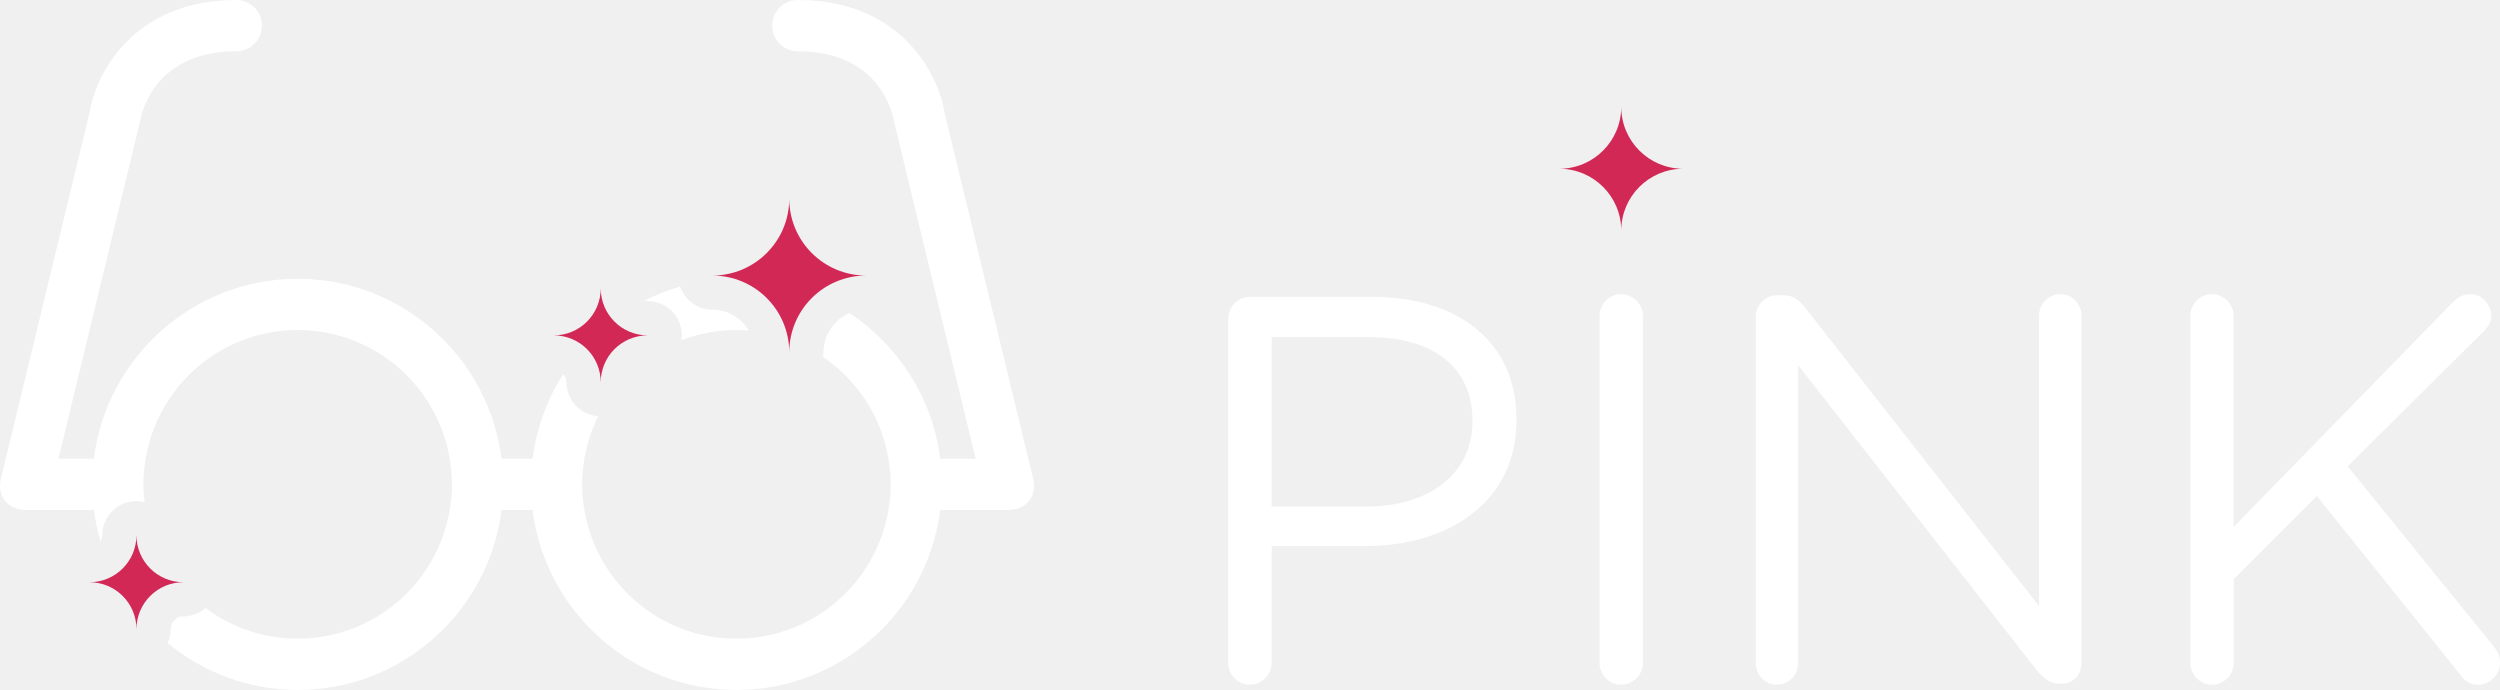
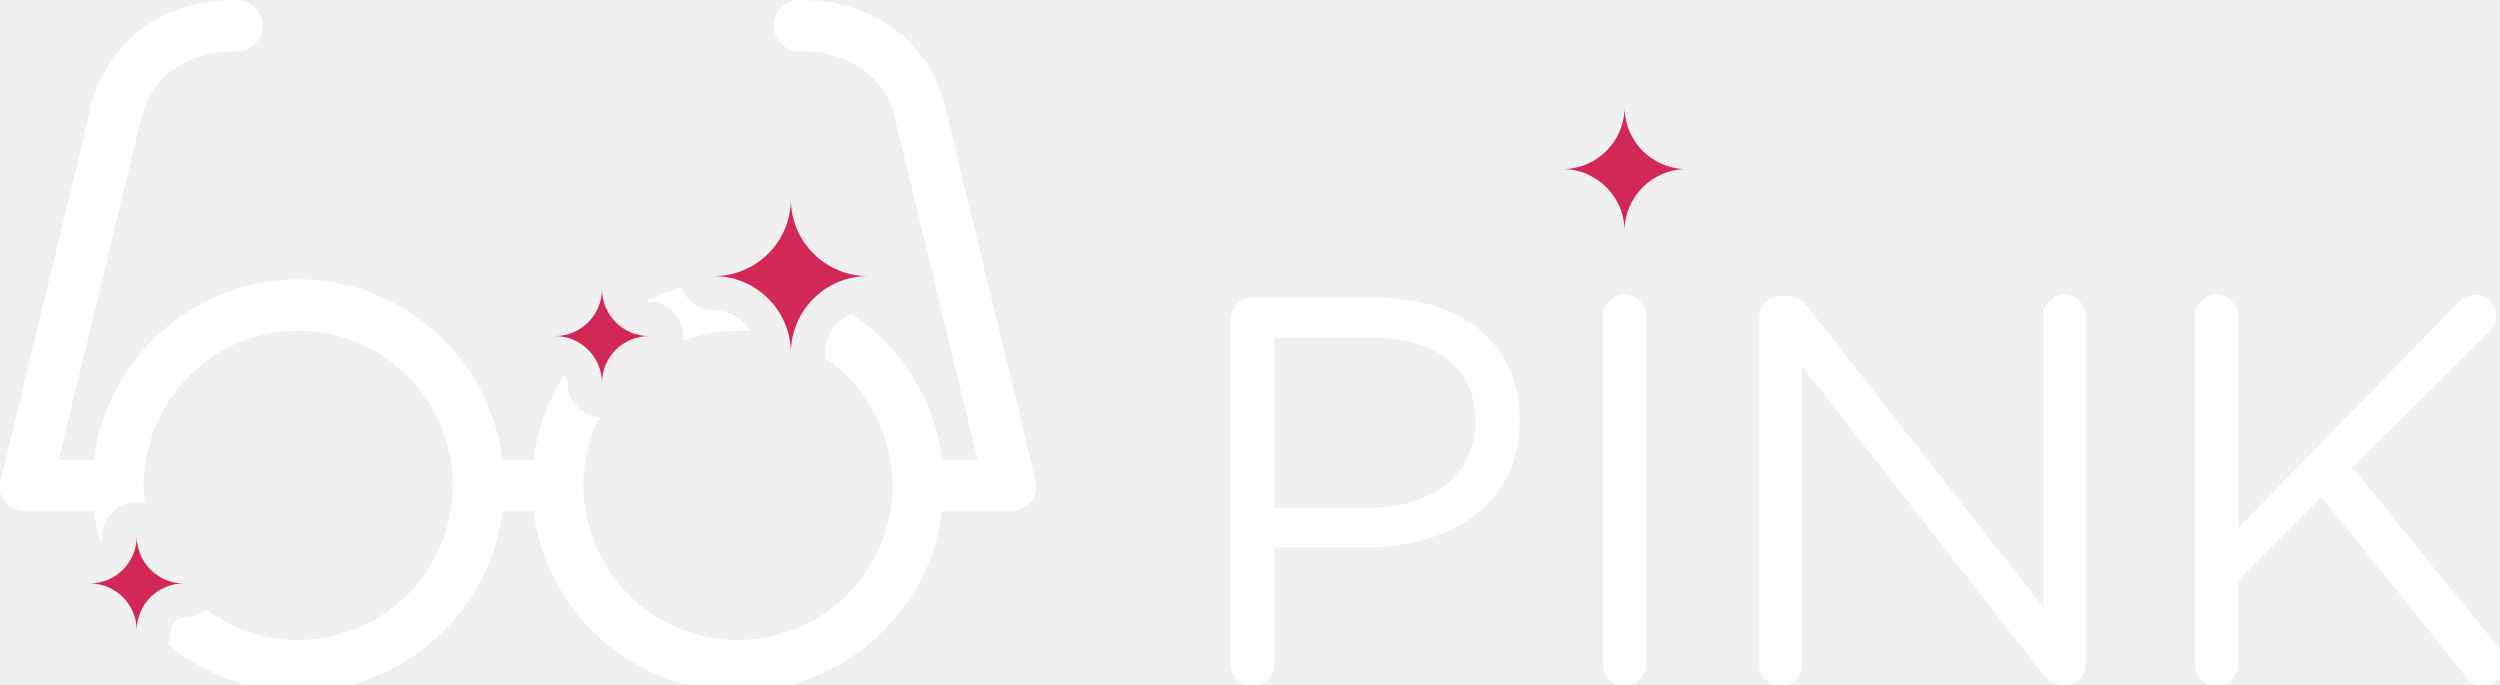
- <svg xmlns="http://www.w3.org/2000/svg" version="1.1" id="Layer_2" x="0px" y="0px" width="146.3px" height="40.375px" viewBox="0 0 146.3 40.375" enable-background="new 0 0 146.3 40.375" xml:space="preserve">
+ <svg xmlns="http://www.w3.org/2000/svg" width="146" height="40" viewBox="0 0 146 40">
  <g>
    <path fill="#FFFFFF" d="M71.874,18.661c0-0.708,0.58-1.288,1.256-1.288h7.18c5.087,0,8.436,2.704,8.436,7.146v0.064 c0,4.861-4.057,7.373-8.854,7.373h-5.475v6.825c0,0.708-0.58,1.288-1.288,1.288c-0.676,0-1.256-0.58-1.256-1.288V18.661z M79.988,29.641c3.734,0,6.182-1.996,6.182-4.959v-0.063c0-3.22-2.414-4.894-6.053-4.894h-5.699v9.917H79.988L79.988,29.641z" />
    <path fill="#FFFFFF" d="M93.603,18.5c0-0.708,0.579-1.288,1.255-1.288c0.709,0,1.288,0.58,1.288,1.288v20.283 c0,0.708-0.579,1.287-1.288,1.287c-0.676,0-1.255-0.579-1.255-1.287V18.5z" />
    <path fill="#FFFFFF" d="M102.744,18.532c0-0.676,0.58-1.256,1.256-1.256h0.354c0.58,0,0.935,0.29,1.288,0.74l13.684,17.45V18.468 c0-0.676,0.547-1.256,1.256-1.256c0.676,0,1.224,0.58,1.224,1.256v20.349c0,0.676-0.481,1.19-1.158,1.19h-0.129c-0.548,0-0.935-0.321-1.319-0.772l-13.975-17.868v17.45c0,0.676-0.547,1.256-1.256,1.256c-0.676,0-1.223-0.58-1.223-1.256V18.532 H102.744z" />
    <path fill="#FFFFFF" d="M128.173,18.5c0-0.708,0.58-1.288,1.257-1.288c0.708,0,1.286,0.58,1.286,1.288v12.331l12.848-13.168 c0.29-0.257,0.579-0.451,0.998-0.451c0.676,0,1.225,0.612,1.225,1.256c0,0.354-0.162,0.644-0.42,0.901l-7.984,7.92l8.564,10.561 c0.225,0.291,0.354,0.547,0.354,0.935c0,0.676-0.578,1.288-1.286,1.288c-0.483,0-0.806-0.258-1.03-0.58l-8.402-10.463l-4.863,4.861 v4.894c0,0.708-0.578,1.288-1.286,1.288c-0.677,0-1.257-0.58-1.257-1.288V18.5H128.173z" />
  </g>
  <path fill="#D22856" d="M98.498,9.875c-2.002,0-3.623-1.623-3.623-3.624c0,2.001-1.623,3.624-3.625,3.624 c2.002,0,3.625,1.623,3.625,3.624C94.875,11.498,96.496,9.875,98.498,9.875z" />
  <g>
    <path fill="#FFFFFF" d="M43.094,19.313c0.246,0,0.489,0.014,0.73,0.033c-0.437-0.728-1.227-1.221-2.136-1.221 c-0.877,0-1.614-0.568-1.884-1.354c-0.727,0.208-1.425,0.482-2.089,0.816c0.062,0.017,0.122,0.038,0.188,0.038c1.104,0,2,0.896,2,2 c0,0.096-0.015,0.188-0.028,0.281C40.875,19.524,41.959,19.313,43.094,19.313z" />
    <path fill="#FFFFFF" d="M60.462,28.016c-0.002-0.009-5.175-21.365-5.175-21.365C54.926,4.303,52.694,0,46.688,0 c-0.829,0-1.5,0.671-1.5,1.5s0.671,1.5,1.5,1.5c4.856,0,5.575,3.729,5.639,4.143l4.767,19.701h-2.073 c-0.445-3.557-2.453-6.628-5.305-8.522c-0.897,0.379-1.529,1.269-1.529,2.303c0,0.088-0.015,0.171-0.026,0.256 c1.991,1.358,3.415,3.489,3.829,5.964c0.082,0.489,0.135,0.988,0.135,1.5s-0.053,1.012-0.135,1.5 c-0.716,4.272-4.421,7.531-8.896,7.531c-4.475,0-8.181-3.259-8.896-7.531c-0.082-0.488-0.135-0.988-0.135-1.5 s0.053-1.011,0.135-1.5c0.147-0.878,0.427-1.711,0.808-2.483c-1.034-0.078-1.852-0.932-1.852-1.985 c0-0.189-0.077-0.357-0.192-0.489c-0.938,1.469-1.569,3.15-1.795,4.958h-1.82c-0.741-5.927-5.802-10.531-11.927-10.531 S6.235,20.917,5.493,26.844H3.42L8.187,7.143C8.25,6.729,8.97,3,13.826,3c0.829,0,1.5-0.671,1.5-1.5S14.655,0,13.826,0 C7.82,0,5.588,4.303,5.227,6.651c0,0-5.173,21.356-5.175,21.365c-0.266,1.109,0.531,1.826,1.426,1.826 c0.012,0,0.023,0.004,0.036,0.004h3.982c0.079,0.628,0.215,1.237,0.387,1.831c0.059-0.106,0.102-0.224,0.102-0.354 c0-1.104,0.896-2,2-2c0.166,0,0.324,0.025,0.478,0.063c-0.043-0.343-0.074-0.688-0.074-1.042c0-0.512,0.053-1.011,0.135-1.5 c0.715-4.271,4.421-7.531,8.896-7.531s8.18,3.26,8.896,7.531c0.082,0.489,0.135,0.988,0.135,1.5s-0.053,1.012-0.135,1.5 c-0.715,4.272-4.421,7.531-8.896,7.531c-2.022,0-3.883-0.67-5.386-1.794c-0.35,0.302-0.8,0.491-1.299,0.491 c-0.413,0-0.749,0.336-0.749,0.748c0,0.29-0.065,0.564-0.176,0.812c2.075,1.708,4.722,2.743,7.614,2.743 c6.125,0,11.185-4.604,11.927-10.53h1.814c0.742,5.926,5.802,10.53,11.927,10.53s11.186-4.604,11.927-10.53H59 c0.012,0,0.023-0.004,0.036-0.004C59.931,29.842,60.728,29.125,60.462,28.016z" />
  </g>
  <g>
    <g>
      <path fill="#D22856" d="M50.686,16.125c-2.485,0-4.499-2.014-4.499-4.499c0,2.485-2.014,4.499-4.499,4.499 c2.485,0,4.499,2.014,4.499,4.499C46.187,18.139,48.2,16.125,50.686,16.125z" />
    </g>
  </g>
  <g>
    <g>
      <path fill="#D22856" d="M37.904,19.626c-1.519,0-2.749-1.23-2.749-2.749c0,1.519-1.23,2.749-2.749,2.749 c1.519,0,2.749,1.229,2.749,2.749C35.155,20.855,36.386,19.626,37.904,19.626z" />
    </g>
  </g>
  <g>
    <g>
      <path fill="#D22856" d="M10.734,34.072c-1.519,0-2.749-1.23-2.749-2.75c0,1.52-1.23,2.75-2.749,2.75 c1.519,0,2.749,1.229,2.749,2.748C7.985,35.303,9.215,34.072,10.734,34.072z" />
    </g>
  </g>
</svg>
